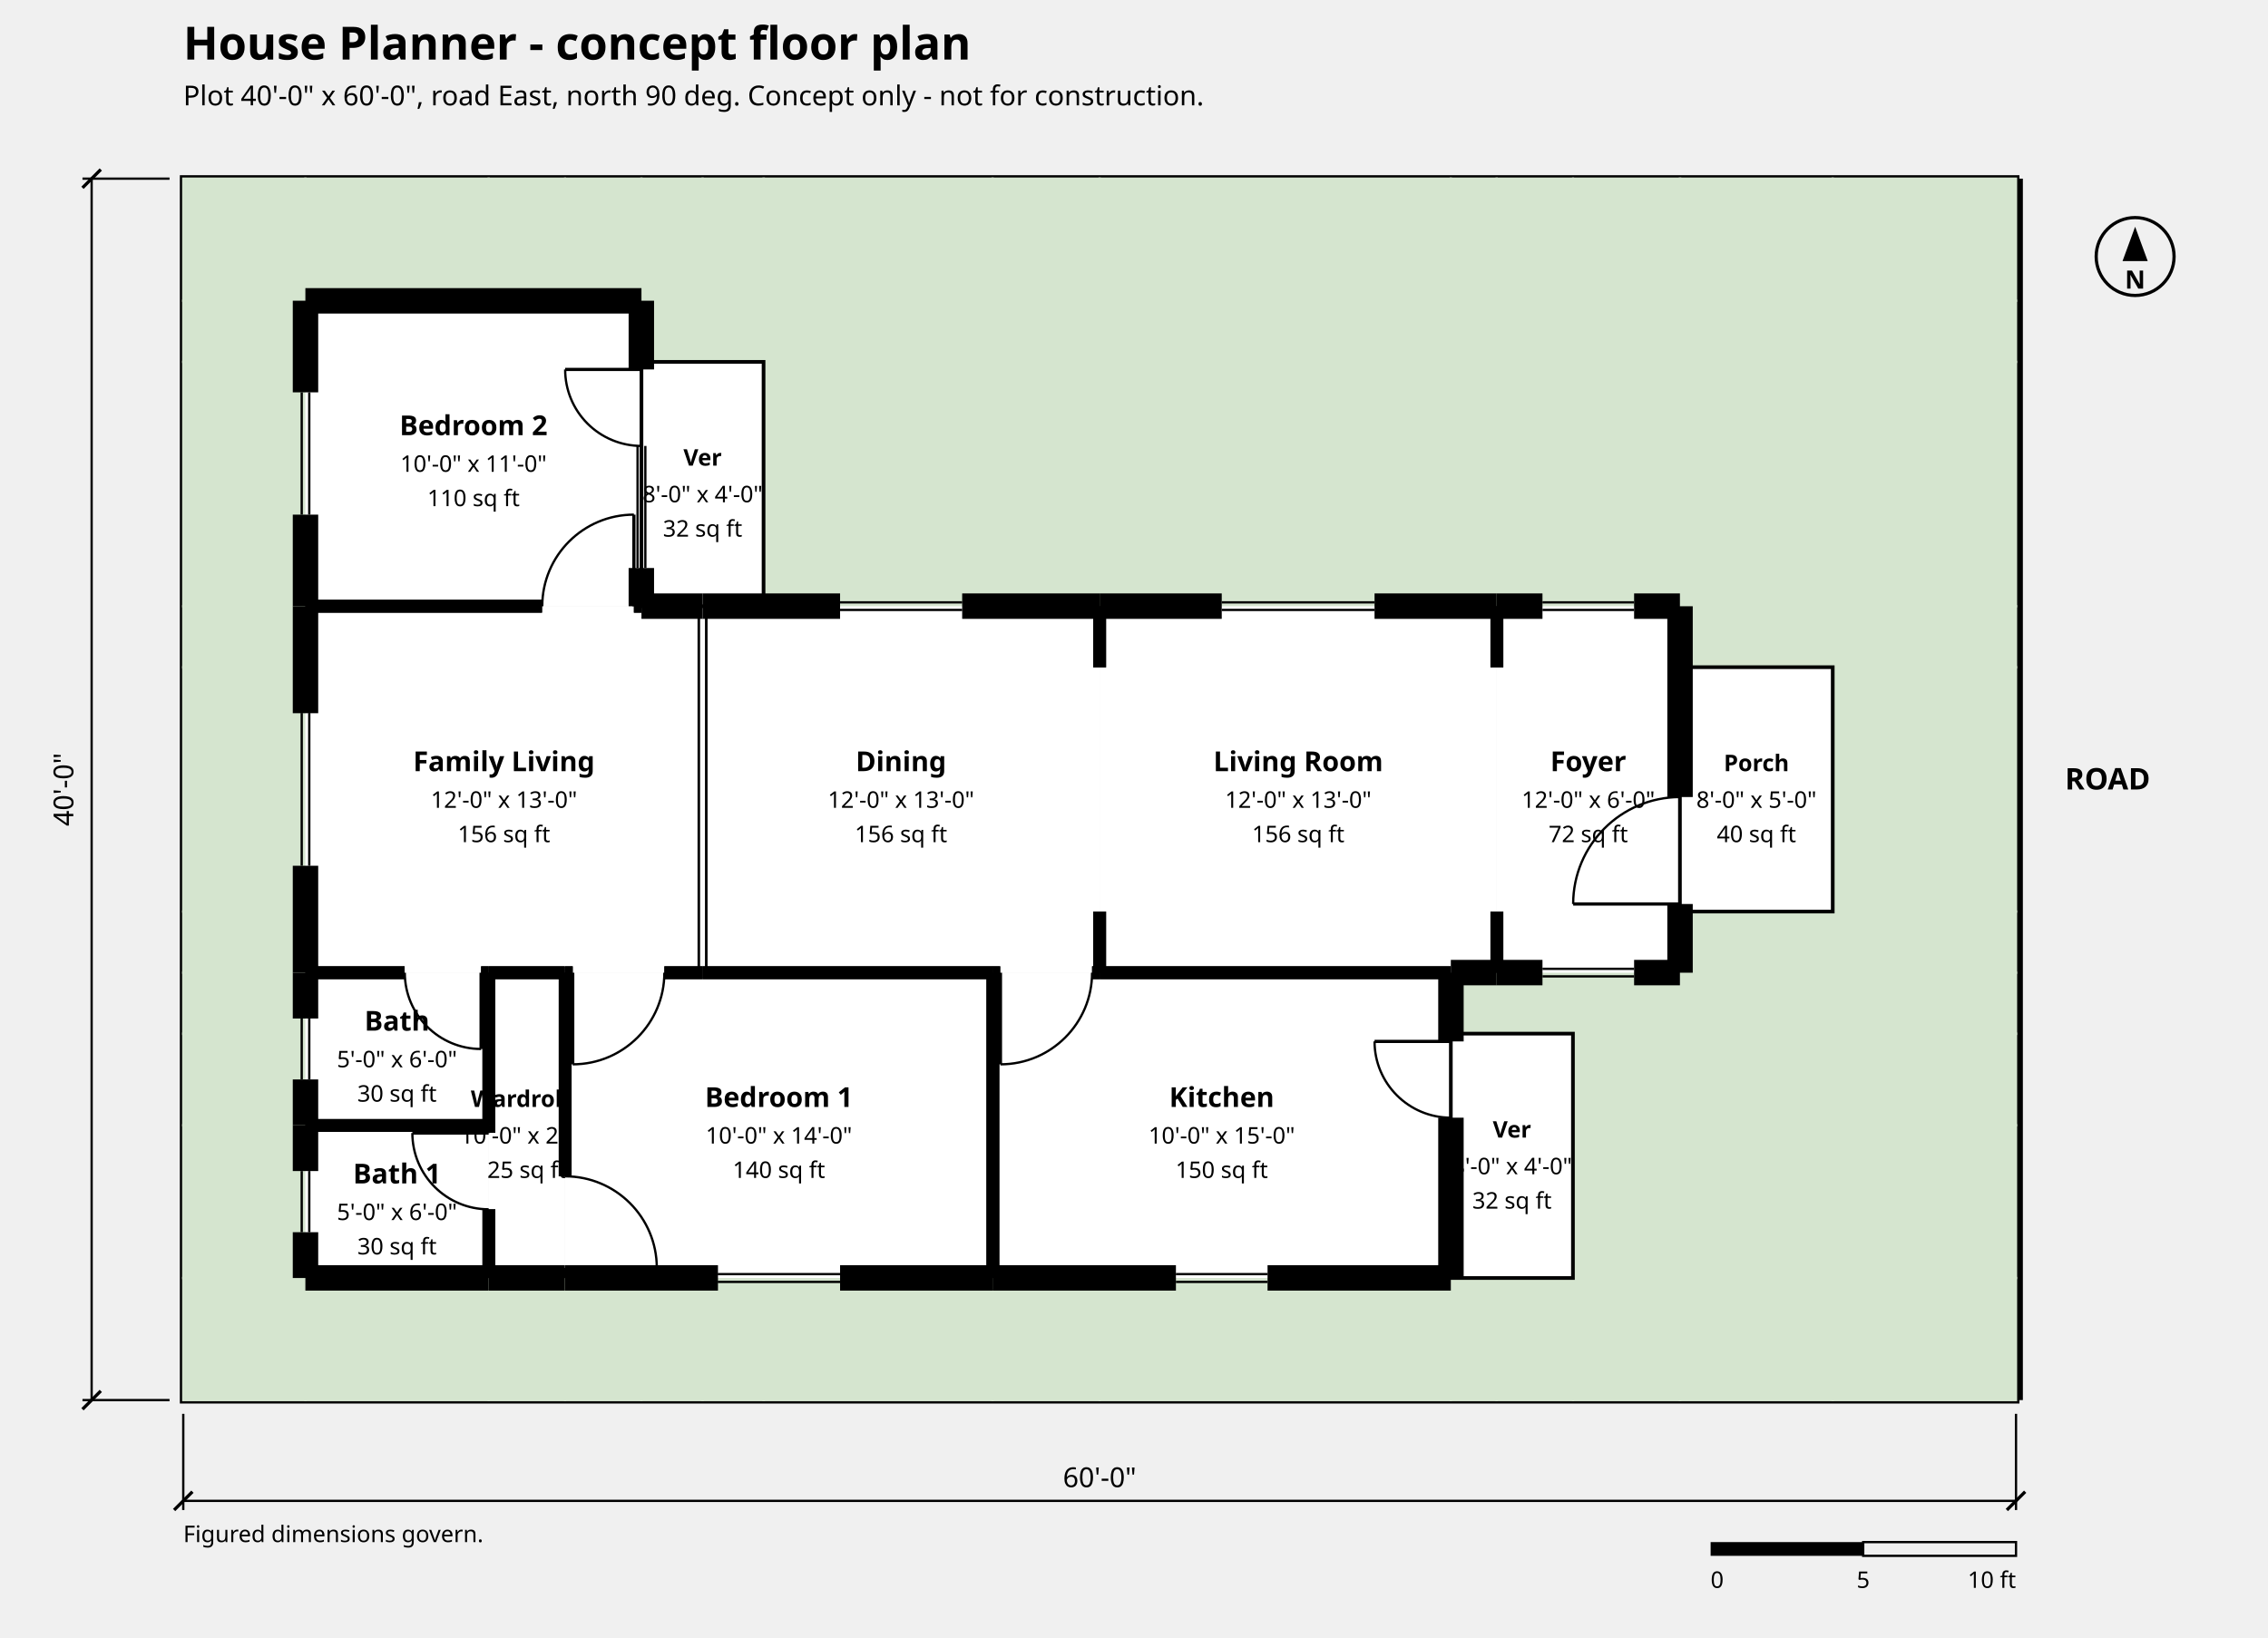
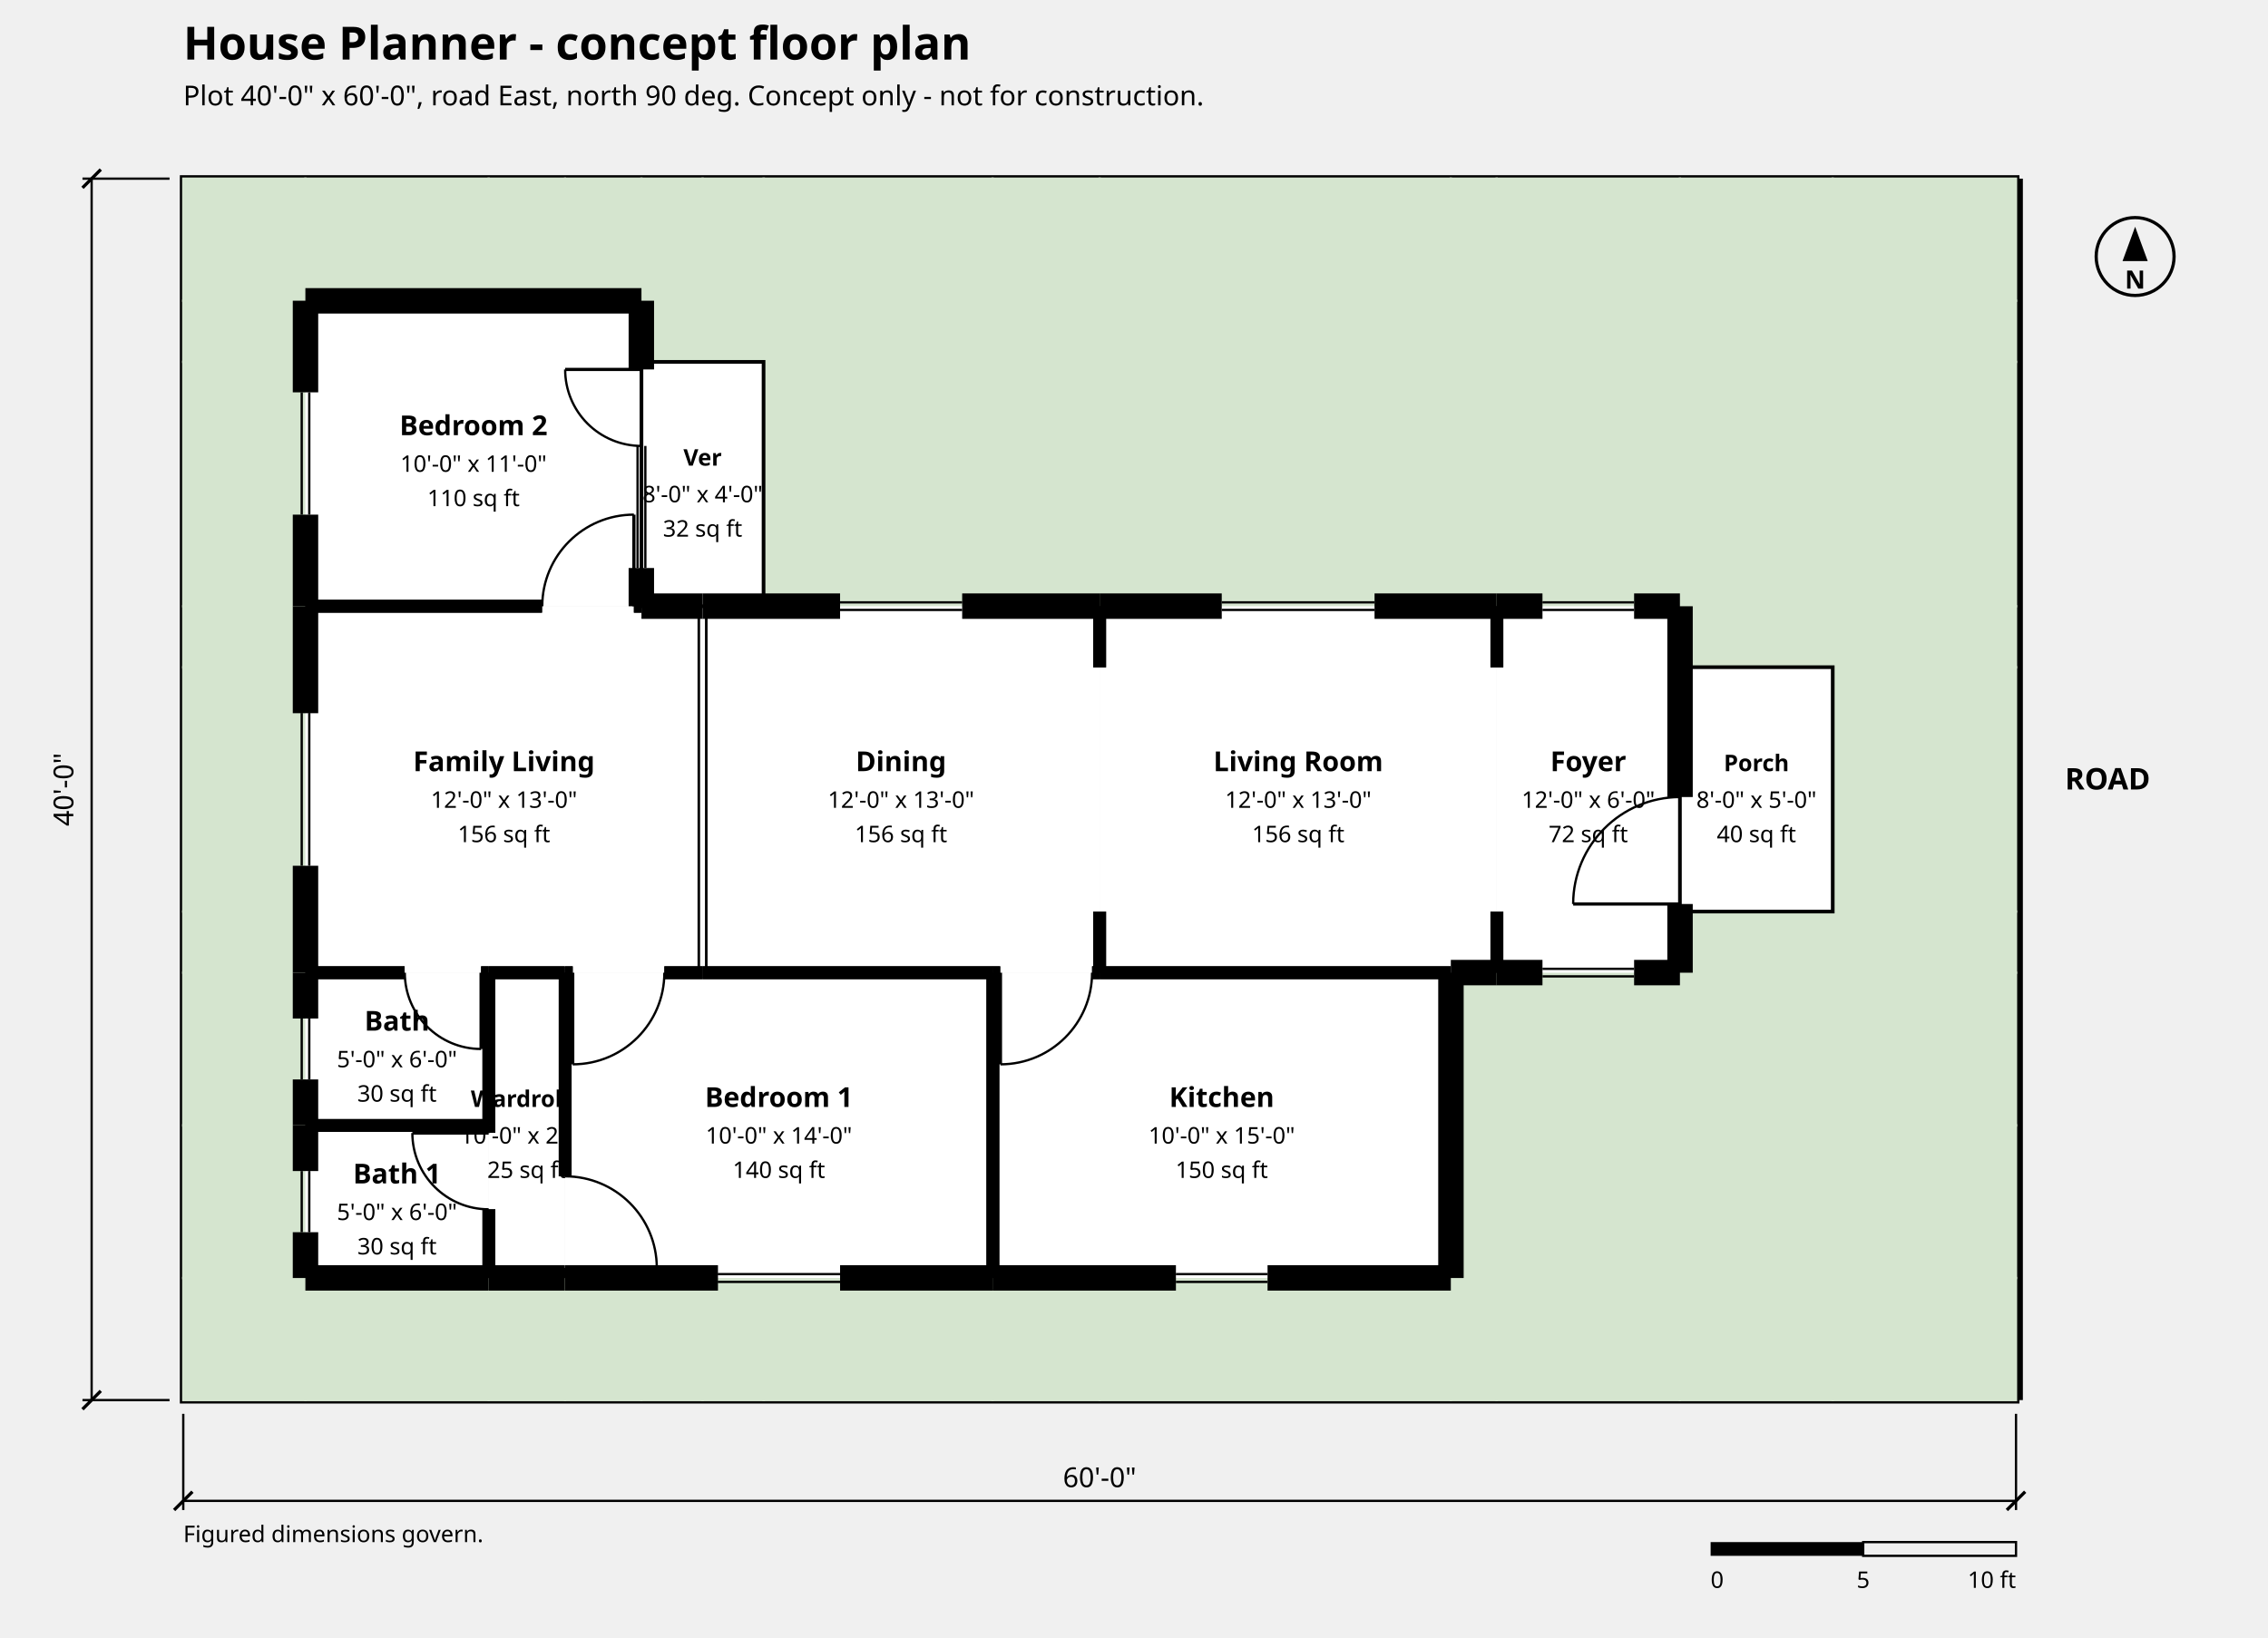
<svg xmlns="http://www.w3.org/2000/svg" viewBox="0 0 990 715" style="width:100%;height:auto;max-width:960px;background:#fff" font-family="sans-serif">
  <text x="80" y="26" font-size="20" font-weight="bold">House Planner - concept floor plan</text>
  <text x="80" y="46" font-size="12">Plot 40'-0" x 60'-0", road East, north 90 deg. Concept only - not for construction.</text>
  <rect x="80.0" y="78.0" width="800.0" height="533.3" fill="none" stroke="#000" stroke-width="3" />
  <rect x="133.3" y="98.0" width="666.7" height="493.3" fill="none" stroke="#000" stroke-width="1.2" stroke-dasharray="7 4" />
  <text x="137.3" y="112.0" font-size="10">setback line</text>
  <line x1="880.0" y1="611.3" x2="880.0" y2="78.0" stroke="#000" stroke-width="6" />
  <text x="920.0" y="344.7" font-size="13" font-weight="bold" text-anchor="middle">ROAD</text>
  <rect x="799.5" y="557.5" width="81.0" height="54.3" fill="#d5e5cf" stroke="none" />
  <rect x="732.8" y="557.5" width="67.7" height="54.3" fill="#d5e5cf" stroke="none" />
-   <rect x="686.2" y="557.5" width="47.7" height="54.3" fill="#d5e5cf" stroke="none" />
-   <rect x="652.8" y="557.5" width="34.3" height="54.3" fill="#d5e5cf" stroke="none" />
+   <rect x="652.8" y="557.5" width="81.0" height="54.3" fill="#d5e5cf" stroke="none" />
  <rect x="632.8" y="557.5" width="21.0" height="54.3" fill="#d5e5cf" stroke="none" />
  <rect x="479.5" y="557.5" width="154.3" height="54.3" fill="#d5e5cf" stroke="none" />
  <rect x="432.8" y="557.5" width="47.7" height="54.3" fill="#d5e5cf" stroke="none" />
  <rect x="332.8" y="557.5" width="101.0" height="54.3" fill="#d5e5cf" stroke="none" />
  <rect x="306.2" y="557.5" width="27.7" height="54.3" fill="#d5e5cf" stroke="none" />
  <rect x="279.5" y="557.5" width="27.7" height="54.3" fill="#d5e5cf" stroke="none" />
  <rect x="246.2" y="557.5" width="34.3" height="54.3" fill="#d5e5cf" stroke="none" />
  <rect x="212.8" y="557.5" width="34.3" height="54.3" fill="#d5e5cf" stroke="none" />
  <rect x="132.8" y="557.5" width="81.0" height="54.3" fill="#d5e5cf" stroke="none" />
  <rect x="79.5" y="557.5" width="54.3" height="54.3" fill="#d5e5cf" stroke="none" />
  <rect x="799.5" y="490.8" width="81.0" height="67.7" fill="#d5e5cf" stroke="none" />
  <rect x="732.8" y="490.8" width="67.7" height="67.7" fill="#d5e5cf" stroke="none" />
-   <rect x="686.2" y="490.8" width="47.7" height="67.7" fill="#d5e5cf" stroke="none" />
+   <rect x="652.8" y="490.8" width="81.0" height="67.7" fill="#d5e5cf" stroke="none" />
+   <rect x="632.8" y="490.8" width="21.0" height="67.7" fill="#d5e5cf" stroke="none" />
  <rect x="79.5" y="490.8" width="54.3" height="67.7" fill="#d5e5cf" stroke="none" />
-   <rect x="799.5" y="450.8" width="81.0" height="41.0" fill="#d5e5cf" stroke="none" />
-   <rect x="732.8" y="450.8" width="67.7" height="41.0" fill="#d5e5cf" stroke="none" />
-   <rect x="686.2" y="450.8" width="47.7" height="41.0" fill="#d5e5cf" stroke="none" />
-   <rect x="79.5" y="450.8" width="54.3" height="41.0" fill="#d5e5cf" stroke="none" />
-   <rect x="799.5" y="424.2" width="81.0" height="27.7" fill="#d5e5cf" stroke="none" />
-   <rect x="732.8" y="424.2" width="67.7" height="27.7" fill="#d5e5cf" stroke="none" />
-   <rect x="686.2" y="424.2" width="47.7" height="27.7" fill="#d5e5cf" stroke="none" />
-   <rect x="652.8" y="424.2" width="34.3" height="27.7" fill="#d5e5cf" stroke="none" />
-   <rect x="632.8" y="424.2" width="21.0" height="27.7" fill="#d5e5cf" stroke="none" />
-   <rect x="79.5" y="424.2" width="54.3" height="27.7" fill="#d5e5cf" stroke="none" />
+   <rect x="799.5" y="424.2" width="81.0" height="67.7" fill="#d5e5cf" stroke="none" />
+   <rect x="732.8" y="424.2" width="67.7" height="67.7" fill="#d5e5cf" stroke="none" />
+   <rect x="652.8" y="424.2" width="81.0" height="67.7" fill="#d5e5cf" stroke="none" />
+   <rect x="632.8" y="424.2" width="21.0" height="67.7" fill="#d5e5cf" stroke="none" />
+   <rect x="79.5" y="424.2" width="54.3" height="67.7" fill="#d5e5cf" stroke="none" />
  <rect x="799.5" y="397.5" width="81.0" height="27.7" fill="#d5e5cf" stroke="none" />
  <rect x="732.8" y="397.5" width="67.7" height="27.7" fill="#d5e5cf" stroke="none" />
  <rect x="79.5" y="397.5" width="54.3" height="27.7" fill="#d5e5cf" stroke="none" />
  <rect x="799.5" y="290.8" width="81.0" height="107.7" fill="#d5e5cf" stroke="none" />
  <rect x="79.5" y="290.8" width="54.3" height="107.7" fill="#d5e5cf" stroke="none" />
  <rect x="799.5" y="264.2" width="81.0" height="27.7" fill="#d5e5cf" stroke="none" />
  <rect x="732.8" y="264.2" width="67.7" height="27.7" fill="#d5e5cf" stroke="none" />
  <rect x="79.5" y="264.2" width="54.3" height="27.7" fill="#d5e5cf" stroke="none" />
  <rect x="799.5" y="157.5" width="81.0" height="107.7" fill="#d5e5cf" stroke="none" />
  <rect x="732.8" y="157.5" width="67.7" height="107.7" fill="#d5e5cf" stroke="none" />
-   <rect x="686.2" y="157.5" width="47.7" height="107.7" fill="#d5e5cf" stroke="none" />
-   <rect x="652.8" y="157.5" width="34.3" height="107.7" fill="#d5e5cf" stroke="none" />
+   <rect x="652.8" y="157.5" width="81.0" height="107.7" fill="#d5e5cf" stroke="none" />
  <rect x="632.8" y="157.5" width="21.0" height="107.7" fill="#d5e5cf" stroke="none" />
  <rect x="479.5" y="157.5" width="154.3" height="107.7" fill="#d5e5cf" stroke="none" />
  <rect x="432.8" y="157.5" width="47.7" height="107.7" fill="#d5e5cf" stroke="none" />
  <rect x="332.8" y="157.5" width="101.0" height="107.7" fill="#d5e5cf" stroke="none" />
  <rect x="79.5" y="157.5" width="54.3" height="107.7" fill="#d5e5cf" stroke="none" />
  <rect x="799.5" y="130.8" width="81.0" height="27.7" fill="#d5e5cf" stroke="none" />
  <rect x="732.8" y="130.8" width="67.7" height="27.7" fill="#d5e5cf" stroke="none" />
-   <rect x="686.2" y="130.8" width="47.7" height="27.7" fill="#d5e5cf" stroke="none" />
-   <rect x="652.8" y="130.8" width="34.3" height="27.7" fill="#d5e5cf" stroke="none" />
+   <rect x="652.8" y="130.8" width="81.0" height="27.7" fill="#d5e5cf" stroke="none" />
  <rect x="632.8" y="130.8" width="21.0" height="27.7" fill="#d5e5cf" stroke="none" />
  <rect x="479.5" y="130.8" width="154.3" height="27.7" fill="#d5e5cf" stroke="none" />
  <rect x="432.8" y="130.8" width="47.7" height="27.7" fill="#d5e5cf" stroke="none" />
  <rect x="332.8" y="130.8" width="101.0" height="27.7" fill="#d5e5cf" stroke="none" />
  <rect x="306.2" y="130.8" width="27.7" height="27.7" fill="#d5e5cf" stroke="none" />
  <rect x="279.5" y="130.8" width="27.7" height="27.7" fill="#d5e5cf" stroke="none" />
  <rect x="79.5" y="130.8" width="54.3" height="27.7" fill="#d5e5cf" stroke="none" />
  <rect x="799.5" y="77.5" width="81.0" height="54.3" fill="#d5e5cf" stroke="none" />
  <rect x="732.8" y="77.5" width="67.7" height="54.3" fill="#d5e5cf" stroke="none" />
-   <rect x="686.2" y="77.5" width="47.7" height="54.3" fill="#d5e5cf" stroke="none" />
-   <rect x="652.8" y="77.5" width="34.3" height="54.3" fill="#d5e5cf" stroke="none" />
+   <rect x="652.8" y="77.5" width="81.0" height="54.3" fill="#d5e5cf" stroke="none" />
  <rect x="632.8" y="77.5" width="21.0" height="54.3" fill="#d5e5cf" stroke="none" />
  <rect x="479.5" y="77.5" width="154.3" height="54.3" fill="#d5e5cf" stroke="none" />
  <rect x="432.8" y="77.5" width="47.7" height="54.3" fill="#d5e5cf" stroke="none" />
  <rect x="332.8" y="77.5" width="101.0" height="54.3" fill="#d5e5cf" stroke="none" />
  <rect x="306.2" y="77.5" width="27.7" height="54.3" fill="#d5e5cf" stroke="none" />
  <rect x="279.5" y="77.5" width="27.7" height="54.3" fill="#d5e5cf" stroke="none" />
  <rect x="246.2" y="77.5" width="34.3" height="54.3" fill="#d5e5cf" stroke="none" />
  <rect x="212.8" y="77.5" width="34.3" height="54.3" fill="#d5e5cf" stroke="none" />
  <rect x="132.8" y="77.5" width="81.0" height="54.3" fill="#d5e5cf" stroke="none" />
  <rect x="79.5" y="77.5" width="54.3" height="54.3" fill="#d5e5cf" stroke="none" />
  <g>
    <rect x="653.3" y="264.7" width="80.0" height="160.0" fill="#fff" stroke="none" />
    <text x="693.3" y="336.7" font-size="12" font-weight="bold" text-anchor="middle">Foyer</text>
    <text x="693.3" y="352.7" font-size="10" text-anchor="middle">12'-0" x 6'-0"</text>
    <text x="693.3" y="367.7" font-size="10" text-anchor="middle">72 sq ft</text>
  </g>
  <g>
    <rect x="480.0" y="264.7" width="173.3" height="160.0" fill="#fff" stroke="none" />
    <text x="566.7" y="336.7" font-size="12" font-weight="bold" text-anchor="middle">Living Room</text>
    <text x="566.7" y="352.7" font-size="10" text-anchor="middle">12'-0" x 13'-0"</text>
    <text x="566.7" y="367.7" font-size="10" text-anchor="middle">156 sq ft</text>
  </g>
  <g>
    <rect x="306.7" y="264.7" width="173.3" height="160.0" fill="#fff" stroke="none" />
    <text x="393.3" y="336.7" font-size="12" font-weight="bold" text-anchor="middle">Dining</text>
    <text x="393.3" y="352.7" font-size="10" text-anchor="middle">12'-0" x 13'-0"</text>
    <text x="393.3" y="367.7" font-size="10" text-anchor="middle">156 sq ft</text>
  </g>
  <g>
    <rect x="133.3" y="264.7" width="173.3" height="160.0" fill="#fff" stroke="none" />
    <text x="220.0" y="336.7" font-size="12" font-weight="bold" text-anchor="middle">Family Living</text>
    <text x="220.0" y="352.7" font-size="10" text-anchor="middle">12'-0" x 13'-0"</text>
    <text x="220.0" y="367.7" font-size="10" text-anchor="middle">156 sq ft</text>
  </g>
  <g>
    <rect x="133.3" y="491.3" width="80.0" height="66.7" fill="#fff" stroke="none" />
    <text x="173.3" y="516.7" font-size="12" font-weight="bold" text-anchor="middle">Bath 1</text>
    <text x="173.3" y="532.7" font-size="10" text-anchor="middle">5'-0" x 6'-0"</text>
    <text x="173.3" y="547.7" font-size="10" text-anchor="middle">30 sq ft</text>
  </g>
  <g>
    <rect x="133.3" y="424.7" width="80.0" height="66.7" fill="#fff" stroke="none" />
    <text x="173.3" y="450.0" font-size="12" font-weight="bold" text-anchor="middle">Bath</text>
    <text x="173.3" y="466.0" font-size="10" text-anchor="middle">5'-0" x 6'-0"</text>
    <text x="173.3" y="481.0" font-size="10" text-anchor="middle">30 sq ft</text>
  </g>
  <g>
    <rect x="213.3" y="424.7" width="33.3" height="133.3" fill="#fff" stroke="none" />
    <text x="230.0" y="483.3" font-size="10" font-weight="bold" text-anchor="middle">Wardrobe</text>
    <text x="230.0" y="499.3" font-size="10" text-anchor="middle">10'-0" x 2'-6"</text>
    <text x="230.0" y="514.3" font-size="10" text-anchor="middle">25 sq ft</text>
  </g>
  <g>
    <rect x="246.7" y="424.7" width="186.7" height="133.3" fill="#fff" stroke="none" />
    <text x="340.0" y="483.3" font-size="12" font-weight="bold" text-anchor="middle">Bedroom 1</text>
    <text x="340.0" y="499.3" font-size="10" text-anchor="middle">10'-0" x 14'-0"</text>
    <text x="340.0" y="514.3" font-size="10" text-anchor="middle">140 sq ft</text>
  </g>
  <g>
    <rect x="433.3" y="424.7" width="200.0" height="133.3" fill="#fff" stroke="none" />
    <text x="533.3" y="483.3" font-size="12" font-weight="bold" text-anchor="middle">Kitchen</text>
    <text x="533.3" y="499.3" font-size="10" text-anchor="middle">10'-0" x 15'-0"</text>
    <text x="533.3" y="514.3" font-size="10" text-anchor="middle">150 sq ft</text>
  </g>
  <g>
    <rect x="133.3" y="131.3" width="146.7" height="133.3" fill="#fff" stroke="none" />
    <text x="206.7" y="190.0" font-size="12" font-weight="bold" text-anchor="middle">Bedroom 2</text>
    <text x="206.7" y="206.0" font-size="10" text-anchor="middle">10'-0" x 11'-0"</text>
    <text x="206.7" y="221.0" font-size="10" text-anchor="middle">110 sq ft</text>
  </g>
  <g>
    <rect x="733.3" y="291.3" width="66.7" height="106.7" fill="#fff" stroke="#000" stroke-width="1.6" />
    <text x="766.7" y="336.7" font-size="10" font-weight="bold" text-anchor="middle">Porch</text>
    <text x="766.7" y="352.7" font-size="10" text-anchor="middle">8'-0" x 5'-0"</text>
    <text x="766.7" y="367.7" font-size="10" text-anchor="middle">40 sq ft</text>
  </g>
  <g>
    <rect x="280.0" y="158.0" width="53.3" height="106.7" fill="#fff" stroke="#000" stroke-width="1.6" />
    <text x="306.7" y="203.3" font-size="10" font-weight="bold" text-anchor="middle">Ver</text>
    <text x="306.7" y="219.3" font-size="10" text-anchor="middle">8'-0" x 4'-0"</text>
    <text x="306.7" y="234.3" font-size="10" text-anchor="middle">32 sq ft</text>
-   </g>
-   <g>
-     <rect x="633.3" y="451.3" width="53.3" height="106.7" fill="#fff" stroke="#000" stroke-width="1.6" />
-     <text x="660.0" y="496.7" font-size="10" font-weight="bold" text-anchor="middle">Ver</text>
-     <text x="660.0" y="512.7" font-size="10" text-anchor="middle">8'-0" x 4'-0"</text>
-     <text x="660.0" y="527.7" font-size="10" text-anchor="middle">32 sq ft</text>
  </g>
  <rect x="650.6" y="398.0" width="5.6" height="26.7" fill="#000" stroke="none" />
  <rect x="650.6" y="264.7" width="5.6" height="26.7" fill="#000" stroke="none" />
  <rect x="727.8" y="394.7" width="11.1" height="30.0" fill="#000" stroke="none" />
  <rect x="727.8" y="264.7" width="11.1" height="83.3" fill="#000" stroke="none" />
  <rect x="713.3" y="259.1" width="20.0" height="11.1" fill="#000" stroke="none" />
  <rect x="653.3" y="259.1" width="20.0" height="11.1" fill="#000" stroke="none" />
  <rect x="713.3" y="419.1" width="20.0" height="11.1" fill="#000" stroke="none" />
  <rect x="653.3" y="419.1" width="20.0" height="11.1" fill="#000" stroke="none" />
  <rect x="477.2" y="398.0" width="5.6" height="26.7" fill="#000" stroke="none" />
  <rect x="477.2" y="264.7" width="5.6" height="26.7" fill="#000" stroke="none" />
  <rect x="650.6" y="398.0" width="5.6" height="26.7" fill="#000" stroke="none" />
  <rect x="650.6" y="264.7" width="5.6" height="26.7" fill="#000" stroke="none" />
  <rect x="600.0" y="259.1" width="53.3" height="11.1" fill="#000" stroke="none" />
  <rect x="480.0" y="259.1" width="53.3" height="11.1" fill="#000" stroke="none" />
  <rect x="633.3" y="419.1" width="20.0" height="11.1" fill="#000" stroke="none" />
  <rect x="480.0" y="421.9" width="153.3" height="5.6" fill="#000" stroke="none" />
  <line x1="308.3" y1="424.7" x2="308.3" y2="264.7" stroke="#000" stroke-width="1" />
  <line x1="305.0" y1="424.7" x2="305.0" y2="264.7" stroke="#000" stroke-width="1" />
  <rect x="477.2" y="398.0" width="5.6" height="26.7" fill="#000" stroke="none" />
  <rect x="477.2" y="264.7" width="5.6" height="26.7" fill="#000" stroke="none" />
  <rect x="420.0" y="259.1" width="60.0" height="11.1" fill="#000" stroke="none" />
  <rect x="306.7" y="259.1" width="60.0" height="11.1" fill="#000" stroke="none" />
  <rect x="306.7" y="421.9" width="126.7" height="5.6" fill="#000" stroke="none" />
  <rect x="476.7" y="421.9" width="3.3" height="5.6" fill="#000" stroke="none" />
  <rect x="433.3" y="421.9" width="3.3" height="5.6" fill="#000" stroke="none" />
  <rect x="127.8" y="378.0" width="11.1" height="46.7" fill="#000" stroke="none" />
  <rect x="127.8" y="264.7" width="11.1" height="46.7" fill="#000" stroke="none" />
  <line x1="308.3" y1="424.7" x2="308.3" y2="264.7" stroke="#000" stroke-width="1" />
  <line x1="305.0" y1="424.7" x2="305.0" y2="264.7" stroke="#000" stroke-width="1" />
  <rect x="280.0" y="259.1" width="26.7" height="11.1" fill="#000" stroke="none" />
  <rect x="276.7" y="261.9" width="3.3" height="5.6" fill="#000" stroke="none" />
  <rect x="133.3" y="261.9" width="103.3" height="5.6" fill="#000" stroke="none" />
  <rect x="210.0" y="421.9" width="3.3" height="5.6" fill="#000" stroke="none" />
  <rect x="133.3" y="421.9" width="43.3" height="5.6" fill="#000" stroke="none" />
  <rect x="213.3" y="421.9" width="33.3" height="5.6" fill="#000" stroke="none" />
  <rect x="290.0" y="421.9" width="16.7" height="5.6" fill="#000" stroke="none" />
  <rect x="246.7" y="421.9" width="3.3" height="5.6" fill="#000" stroke="none" />
  <rect x="127.8" y="538.0" width="11.1" height="20.0" fill="#000" stroke="none" />
  <rect x="127.8" y="491.3" width="11.1" height="20.0" fill="#000" stroke="none" />
  <rect x="210.6" y="528.0" width="5.6" height="30.0" fill="#000" stroke="none" />
  <rect x="210.6" y="491.3" width="5.6" height="3.3" fill="#000" stroke="none" />
  <rect x="133.3" y="488.6" width="80.0" height="5.6" fill="#000" stroke="none" />
  <rect x="133.3" y="552.4" width="80.0" height="11.1" fill="#000" stroke="none" />
  <rect x="127.8" y="471.3" width="11.1" height="20.0" fill="#000" stroke="none" />
  <rect x="127.8" y="424.7" width="11.1" height="20.0" fill="#000" stroke="none" />
  <rect x="210.6" y="424.7" width="5.6" height="66.7" fill="#000" stroke="none" />
  <rect x="210.0" y="421.9" width="3.3" height="5.6" fill="#000" stroke="none" />
  <rect x="133.3" y="421.9" width="43.3" height="5.6" fill="#000" stroke="none" />
  <rect x="133.3" y="488.6" width="80.0" height="5.6" fill="#000" stroke="none" />
  <rect x="210.6" y="528.0" width="5.6" height="30.0" fill="#000" stroke="none" />
  <rect x="210.6" y="491.3" width="5.6" height="3.3" fill="#000" stroke="none" />
  <rect x="210.6" y="424.7" width="5.6" height="66.7" fill="#000" stroke="none" />
  <rect x="243.9" y="553.6" width="5.6" height="4.4" fill="#000" stroke="none" />
  <rect x="243.9" y="424.7" width="5.6" height="88.9" fill="#000" stroke="none" />
  <rect x="213.3" y="421.9" width="33.3" height="5.6" fill="#000" stroke="none" />
  <rect x="213.3" y="552.4" width="33.3" height="11.1" fill="#000" stroke="none" />
  <rect x="243.9" y="553.6" width="5.6" height="4.4" fill="#000" stroke="none" />
  <rect x="243.9" y="424.7" width="5.6" height="88.9" fill="#000" stroke="none" />
  <rect x="430.6" y="424.7" width="5.6" height="133.3" fill="#000" stroke="none" />
  <rect x="306.7" y="421.9" width="126.7" height="5.6" fill="#000" stroke="none" />
  <rect x="290.0" y="421.9" width="16.7" height="5.6" fill="#000" stroke="none" />
  <rect x="246.7" y="421.9" width="3.3" height="5.6" fill="#000" stroke="none" />
  <rect x="366.7" y="552.4" width="66.7" height="11.1" fill="#000" stroke="none" />
  <rect x="246.7" y="552.4" width="66.7" height="11.1" fill="#000" stroke="none" />
  <rect x="430.6" y="424.7" width="5.6" height="133.3" fill="#000" stroke="none" />
-   <rect x="627.8" y="488.0" width="11.1" height="70.0" fill="#000" stroke="none" />
-   <rect x="627.8" y="424.7" width="11.1" height="30.0" fill="#000" stroke="none" />
+   <rect x="627.8" y="424.7" width="11.1" height="133.3" fill="#000" stroke="none" />
  <rect x="480.0" y="421.9" width="153.3" height="5.6" fill="#000" stroke="none" />
  <rect x="476.7" y="421.9" width="3.3" height="5.6" fill="#000" stroke="none" />
  <rect x="433.3" y="421.9" width="3.3" height="5.6" fill="#000" stroke="none" />
  <rect x="553.3" y="552.4" width="80.0" height="11.1" fill="#000" stroke="none" />
  <rect x="433.3" y="552.4" width="80.0" height="11.1" fill="#000" stroke="none" />
  <rect x="127.8" y="224.7" width="11.1" height="40.0" fill="#000" stroke="none" />
  <rect x="127.8" y="131.3" width="11.1" height="40.0" fill="#000" stroke="none" />
  <rect x="274.4" y="248.0" width="11.1" height="16.7" fill="#000" stroke="none" />
  <rect x="274.4" y="194.7" width="11.1" height="0.0" fill="#000" stroke="none" />
  <rect x="274.4" y="131.3" width="11.1" height="30.0" fill="#000" stroke="none" />
  <rect x="133.3" y="125.8" width="146.7" height="11.1" fill="#000" stroke="none" />
  <rect x="276.7" y="261.9" width="3.3" height="5.6" fill="#000" stroke="none" />
  <rect x="133.3" y="261.9" width="103.3" height="5.6" fill="#000" stroke="none" />
  <line x1="733.3" y1="394.7" x2="686.7" y2="394.7" stroke="#000" stroke-width="1.4" />
  <path d="M 686.7 394.7 A 46.7 46.7 0 0 1 733.3 348.0" fill="none" stroke="#000" stroke-width="1" />
  <line x1="250.0" y1="424.7" x2="250.0" y2="464.7" stroke="#000" stroke-width="1.4" />
  <path d="M 250.0 464.7 A 40.0 40.0 0 0 0 290.0 424.7" fill="none" stroke="#000" stroke-width="1" />
  <line x1="276.7" y1="264.7" x2="276.7" y2="224.7" stroke="#000" stroke-width="1.4" />
  <path d="M 276.7 224.7 A 40.0 40.0 0 0 0 236.7 264.7" fill="none" stroke="#000" stroke-width="1" />
  <line x1="436.7" y1="424.7" x2="436.7" y2="464.7" stroke="#000" stroke-width="1.4" />
  <path d="M 436.7 464.7 A 40.0 40.0 0 0 0 476.7 424.7" fill="none" stroke="#000" stroke-width="1" />
-   <line x1="633.3" y1="454.7" x2="600.0" y2="454.7" stroke="#000" stroke-width="1.4" />
-   <path d="M 600.0 454.7 A 33.3 33.3 0 0 0 633.3 488.0" fill="none" stroke="#000" stroke-width="1" />
  <line x1="246.7" y1="553.6" x2="286.7" y2="553.6" stroke="#000" stroke-width="1.4" />
  <path d="M 286.7 553.6 A 40.0 40.0 0 0 0 246.7 513.6" fill="none" stroke="#000" stroke-width="1" />
  <line x1="213.3" y1="494.7" x2="180.0" y2="494.7" stroke="#000" stroke-width="1.4" />
  <path d="M 180.0 494.7 A 33.3 33.3 0 0 0 213.3 528.0" fill="none" stroke="#000" stroke-width="1" />
  <line x1="210.0" y1="424.7" x2="210.0" y2="458.0" stroke="#000" stroke-width="1.4" />
  <path d="M 210.0 458.0 A 33.3 33.3 0 0 1 176.7 424.7" fill="none" stroke="#000" stroke-width="1" />
  <line x1="280.0" y1="161.3" x2="246.7" y2="161.3" stroke="#000" stroke-width="1.4" />
  <path d="M 246.7 161.3 A 33.3 33.3 0 0 0 280.0 194.7" fill="none" stroke="#000" stroke-width="1" />
  <line x1="366.7" y1="556.3" x2="313.3" y2="556.3" stroke="#000" stroke-width="1" />
  <line x1="366.7" y1="559.7" x2="313.3" y2="559.7" stroke="#000" stroke-width="1" />
  <line x1="281.7" y1="248.0" x2="281.7" y2="194.7" stroke="#000" stroke-width="1" />
  <line x1="278.3" y1="248.0" x2="278.3" y2="194.7" stroke="#000" stroke-width="1" />
  <line x1="135.0" y1="224.7" x2="135.0" y2="171.3" stroke="#000" stroke-width="1" />
  <line x1="131.7" y1="224.7" x2="131.7" y2="171.3" stroke="#000" stroke-width="1" />
  <line x1="600.0" y1="263.0" x2="533.3" y2="263.0" stroke="#000" stroke-width="1" />
  <line x1="600.0" y1="266.3" x2="533.3" y2="266.3" stroke="#000" stroke-width="1" />
  <line x1="420.0" y1="263.0" x2="366.7" y2="263.0" stroke="#000" stroke-width="1" />
  <line x1="420.0" y1="266.3" x2="366.7" y2="266.3" stroke="#000" stroke-width="1" />
  <line x1="135.0" y1="378.0" x2="135.0" y2="311.3" stroke="#000" stroke-width="1" />
  <line x1="131.7" y1="378.0" x2="131.7" y2="311.3" stroke="#000" stroke-width="1" />
  <line x1="713.3" y1="263.0" x2="673.3" y2="263.0" stroke="#000" stroke-width="1" />
  <line x1="713.3" y1="266.3" x2="673.3" y2="266.3" stroke="#000" stroke-width="1" />
  <line x1="713.3" y1="423.0" x2="673.3" y2="423.0" stroke="#000" stroke-width="1" />
  <line x1="713.3" y1="426.3" x2="673.3" y2="426.3" stroke="#000" stroke-width="1" />
  <line x1="553.3" y1="556.3" x2="513.3" y2="556.3" stroke="#000" stroke-width="1" />
  <line x1="553.3" y1="559.7" x2="513.3" y2="559.7" stroke="#000" stroke-width="1" />
  <line x1="135.0" y1="538.0" x2="135.0" y2="511.3" stroke="#000" stroke-width="1" />
  <line x1="131.7" y1="538.0" x2="131.7" y2="511.3" stroke="#000" stroke-width="1" />
  <line x1="135.0" y1="471.3" x2="135.0" y2="444.7" stroke="#000" stroke-width="1" />
  <line x1="131.7" y1="471.3" x2="131.7" y2="444.7" stroke="#000" stroke-width="1" />
  <line x1="74.0" y1="611.3" x2="36.0" y2="611.3" stroke="#000" stroke-width="1" />
  <line x1="74.0" y1="78.0" x2="36.0" y2="78.0" stroke="#000" stroke-width="1" />
  <line x1="40.0" y1="611.3" x2="40.0" y2="78.0" stroke="#000" stroke-width="1" />
  <line x1="36.0" y1="615.3" x2="44.0" y2="607.3" stroke="#000" stroke-width="1.4" />
  <line x1="36.0" y1="82.0" x2="44.0" y2="74.0" stroke="#000" stroke-width="1.4" />
  <text x="32.0" y="344.7" font-size="12" text-anchor="middle" transform="rotate(-90 32.0 344.7)">40'-0"</text>
  <line x1="880.0" y1="617.3" x2="880.0" y2="659.3" stroke="#000" stroke-width="1" />
  <line x1="80.0" y1="617.3" x2="80.0" y2="659.3" stroke="#000" stroke-width="1" />
  <line x1="880.0" y1="655.3" x2="80.0" y2="655.3" stroke="#000" stroke-width="1" />
  <line x1="876.0" y1="659.3" x2="884.0" y2="651.3" stroke="#000" stroke-width="1.4" />
  <line x1="76.0" y1="659.3" x2="84.0" y2="651.3" stroke="#000" stroke-width="1.4" />
  <text x="480.0" y="649.3" font-size="12" text-anchor="middle">60'-0"</text>
  <g>
    <circle cx="932.0" cy="112.0" r="17" fill="none" stroke="#000" stroke-width="1.4" />
    <polygon points="932.0,99.0 926.5,114.0 937.5,114.0" fill="#000" />
    <text x="932.0" y="126.0" font-size="11" font-weight="bold" text-anchor="middle">N</text>
  </g>
  <g>
    <rect x="746.7" y="673.3" width="66.7" height="6" fill="#000" />
    <rect x="813.3" y="673.3" width="66.7" height="6" fill="none" stroke="#000" stroke-width="1" />
    <text x="746.7" y="693.3" font-size="10">0</text>
    <text x="813.3" y="693.3" font-size="10" text-anchor="middle">5</text>
    <text x="880.0" y="693.3" font-size="10" text-anchor="end">10 ft</text>
  </g>
  <text x="80.0" y="673.3" font-size="10">Figured dimensions govern.</text>
</svg>
